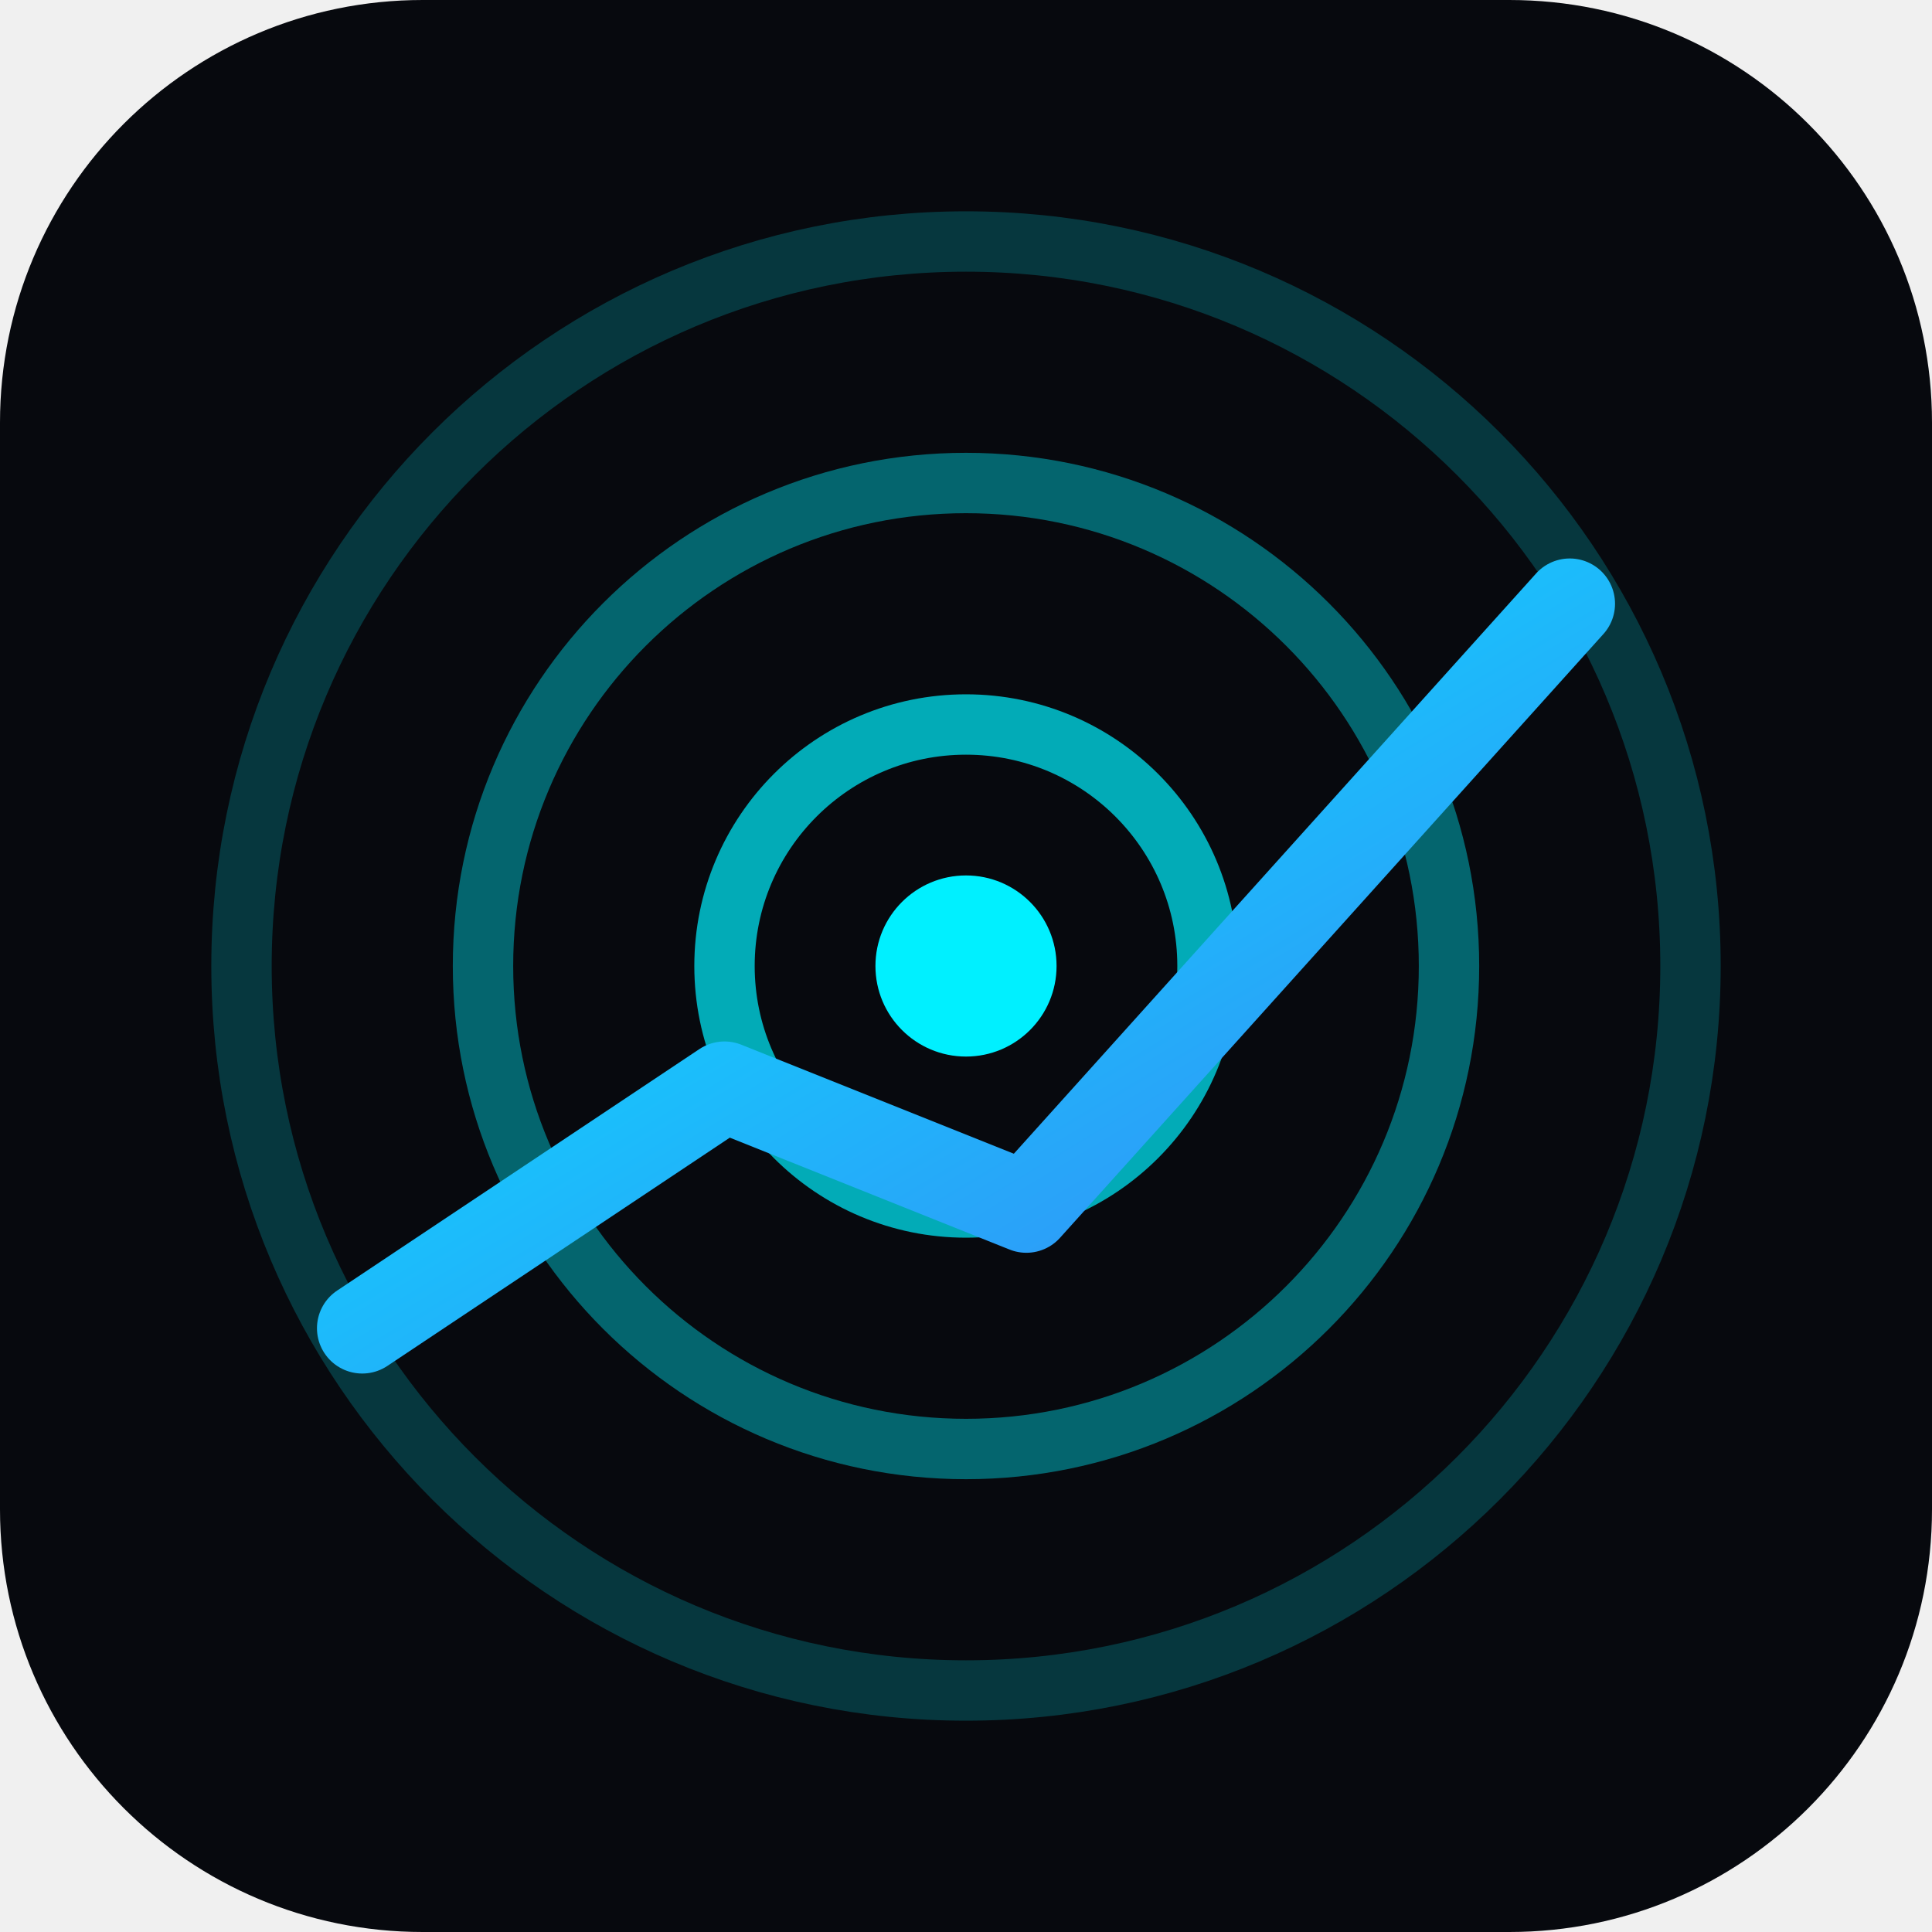
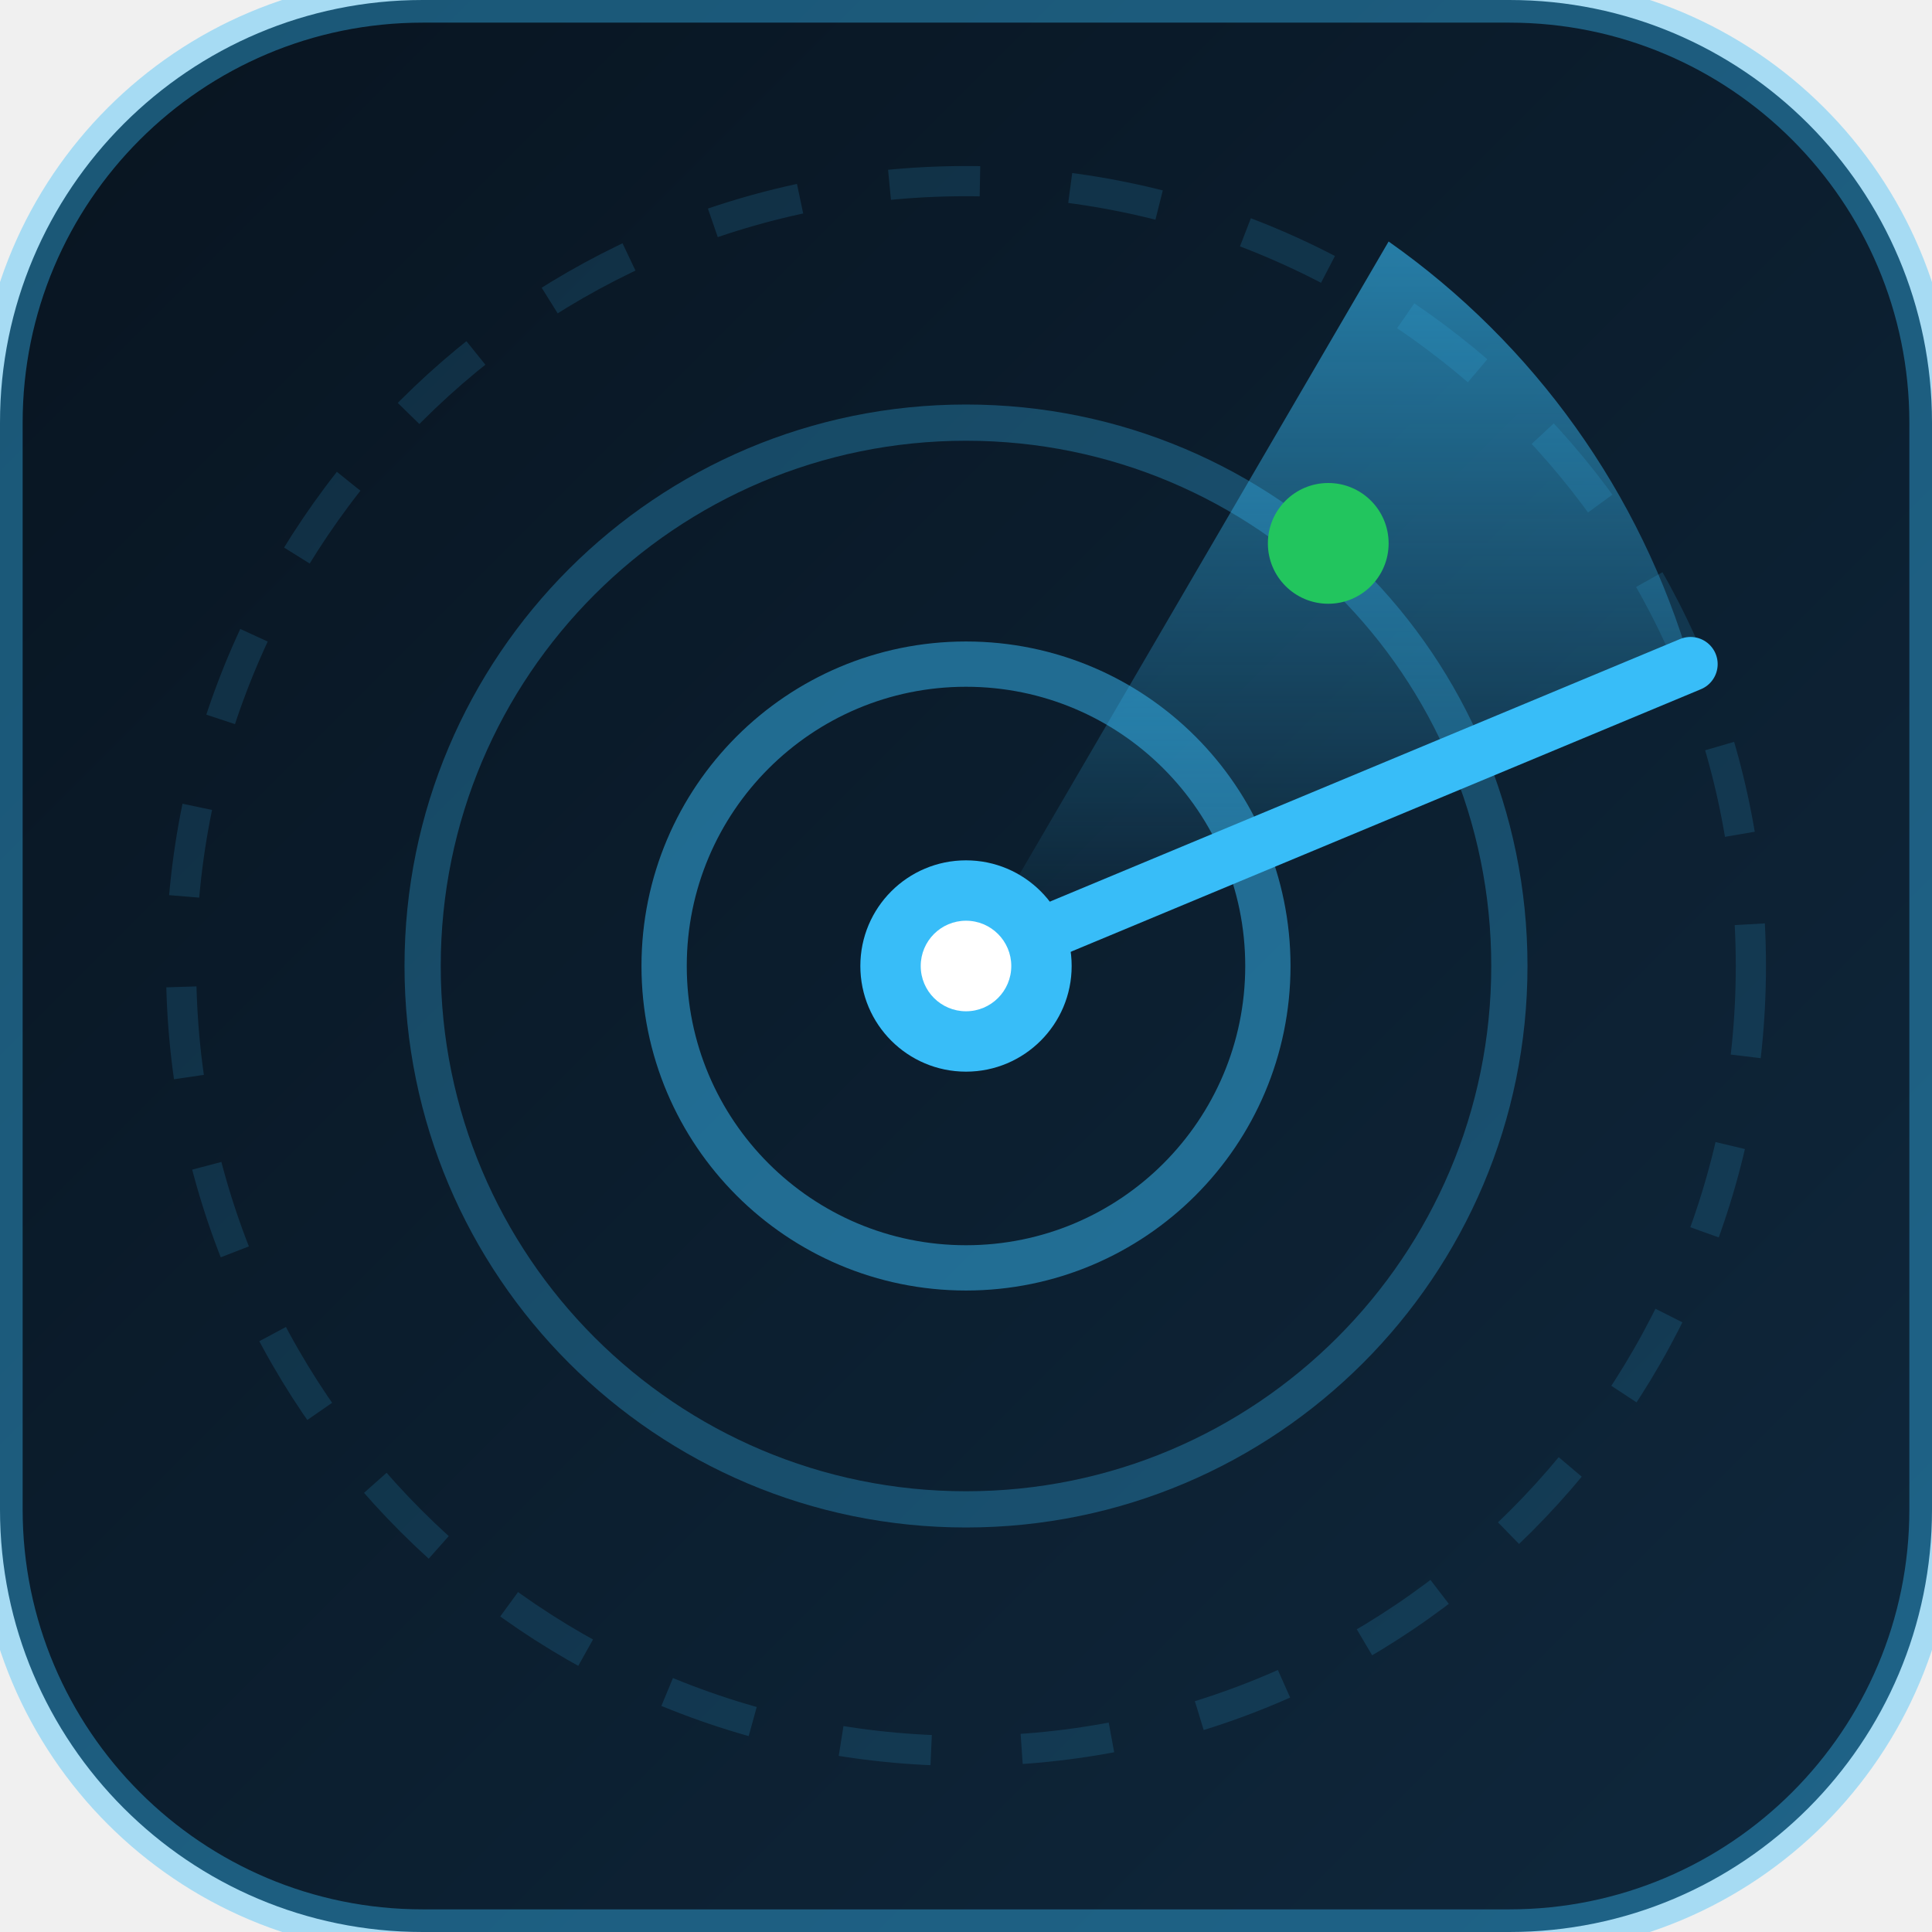
<svg xmlns="http://www.w3.org/2000/svg" viewBox="0 0 64 64" width="64" height="64">
  <defs>
-     <linearGradient id="grad" x1="0%" y1="0%" x2="100%" y2="100%">
-       <stop offset="0%" stop-color="#00f0ff" />
-       <stop offset="100%" stop-color="#3b82f6" />
+     <linearGradient id="bgGrad" x1="0%" y1="0%" x2="100%" y2="100%">
+       <stop offset="0%" stop-color="#081420" />
+       <stop offset="100%" stop-color="#0f283d" />
+     </linearGradient>
+     <linearGradient id="cyanGrad" x1="0%" y1="0%" x2="100%" y2="100%">
+       <stop offset="0%" stop-color="#38bdf8" />
+       <stop offset="100%" stop-color="#0284c7" />
+     </linearGradient>
+     <linearGradient id="glowGrad" x1="0%" y1="0%" x2="0%" y2="100%">
+       <stop offset="0%" stop-color="#38bdf8" stop-opacity="0.6" />
+       <stop offset="100%" stop-color="#38bdf8" stop-opacity="0" />
    </linearGradient>
  </defs>
-   <rect width="64" height="64" rx="14" fill="#07090e" />
-   <circle cx="32" cy="32" r="24" fill="none" stroke="rgba(0,240,255,0.2)" stroke-width="2" />
-   <circle cx="32" cy="32" r="16" fill="none" stroke="rgba(0,240,255,0.4)" stroke-width="2" />
-   <circle cx="32" cy="32" r="8" fill="none" stroke="rgba(0,240,255,0.7)" stroke-width="2" />
-   <circle cx="32" cy="32" r="3" fill="#00f0ff" />
-   <path d="M12 44 L24 36 L34 40 L52 20" fill="none" stroke="url(#grad)" stroke-width="3" stroke-linecap="round" stroke-linejoin="round" />
+   <rect width="64" height="64" rx="14" fill="url(#bgGrad)" stroke="#38bdf8" stroke-width="1.5" stroke-opacity="0.4" />
+   <circle cx="32" cy="32" r="26" fill="none" stroke="#38bdf8" stroke-width="1" stroke-opacity="0.15" stroke-dasharray="3 3" />
+   <circle cx="32" cy="32" r="18" fill="none" stroke="#38bdf8" stroke-width="1.2" stroke-opacity="0.3" />
+   <circle cx="32" cy="32" r="10" fill="none" stroke="#38bdf8" stroke-width="1.5" stroke-opacity="0.5" />
+   <path d="M32 32 L56 22 A26 26 0 0 0 46 8 Z" fill="url(#glowGrad)" />
+   <line x1="32" y1="32" x2="56" y2="22" stroke="#38bdf8" stroke-width="1.8" stroke-linecap="round" />
+   <circle cx="32" cy="32" r="3.5" fill="#38bdf8" />
+   <circle cx="32" cy="32" r="1.5" fill="#ffffff" />
+   <circle cx="44" cy="18" r="2" fill="#22c55e" />
</svg>
